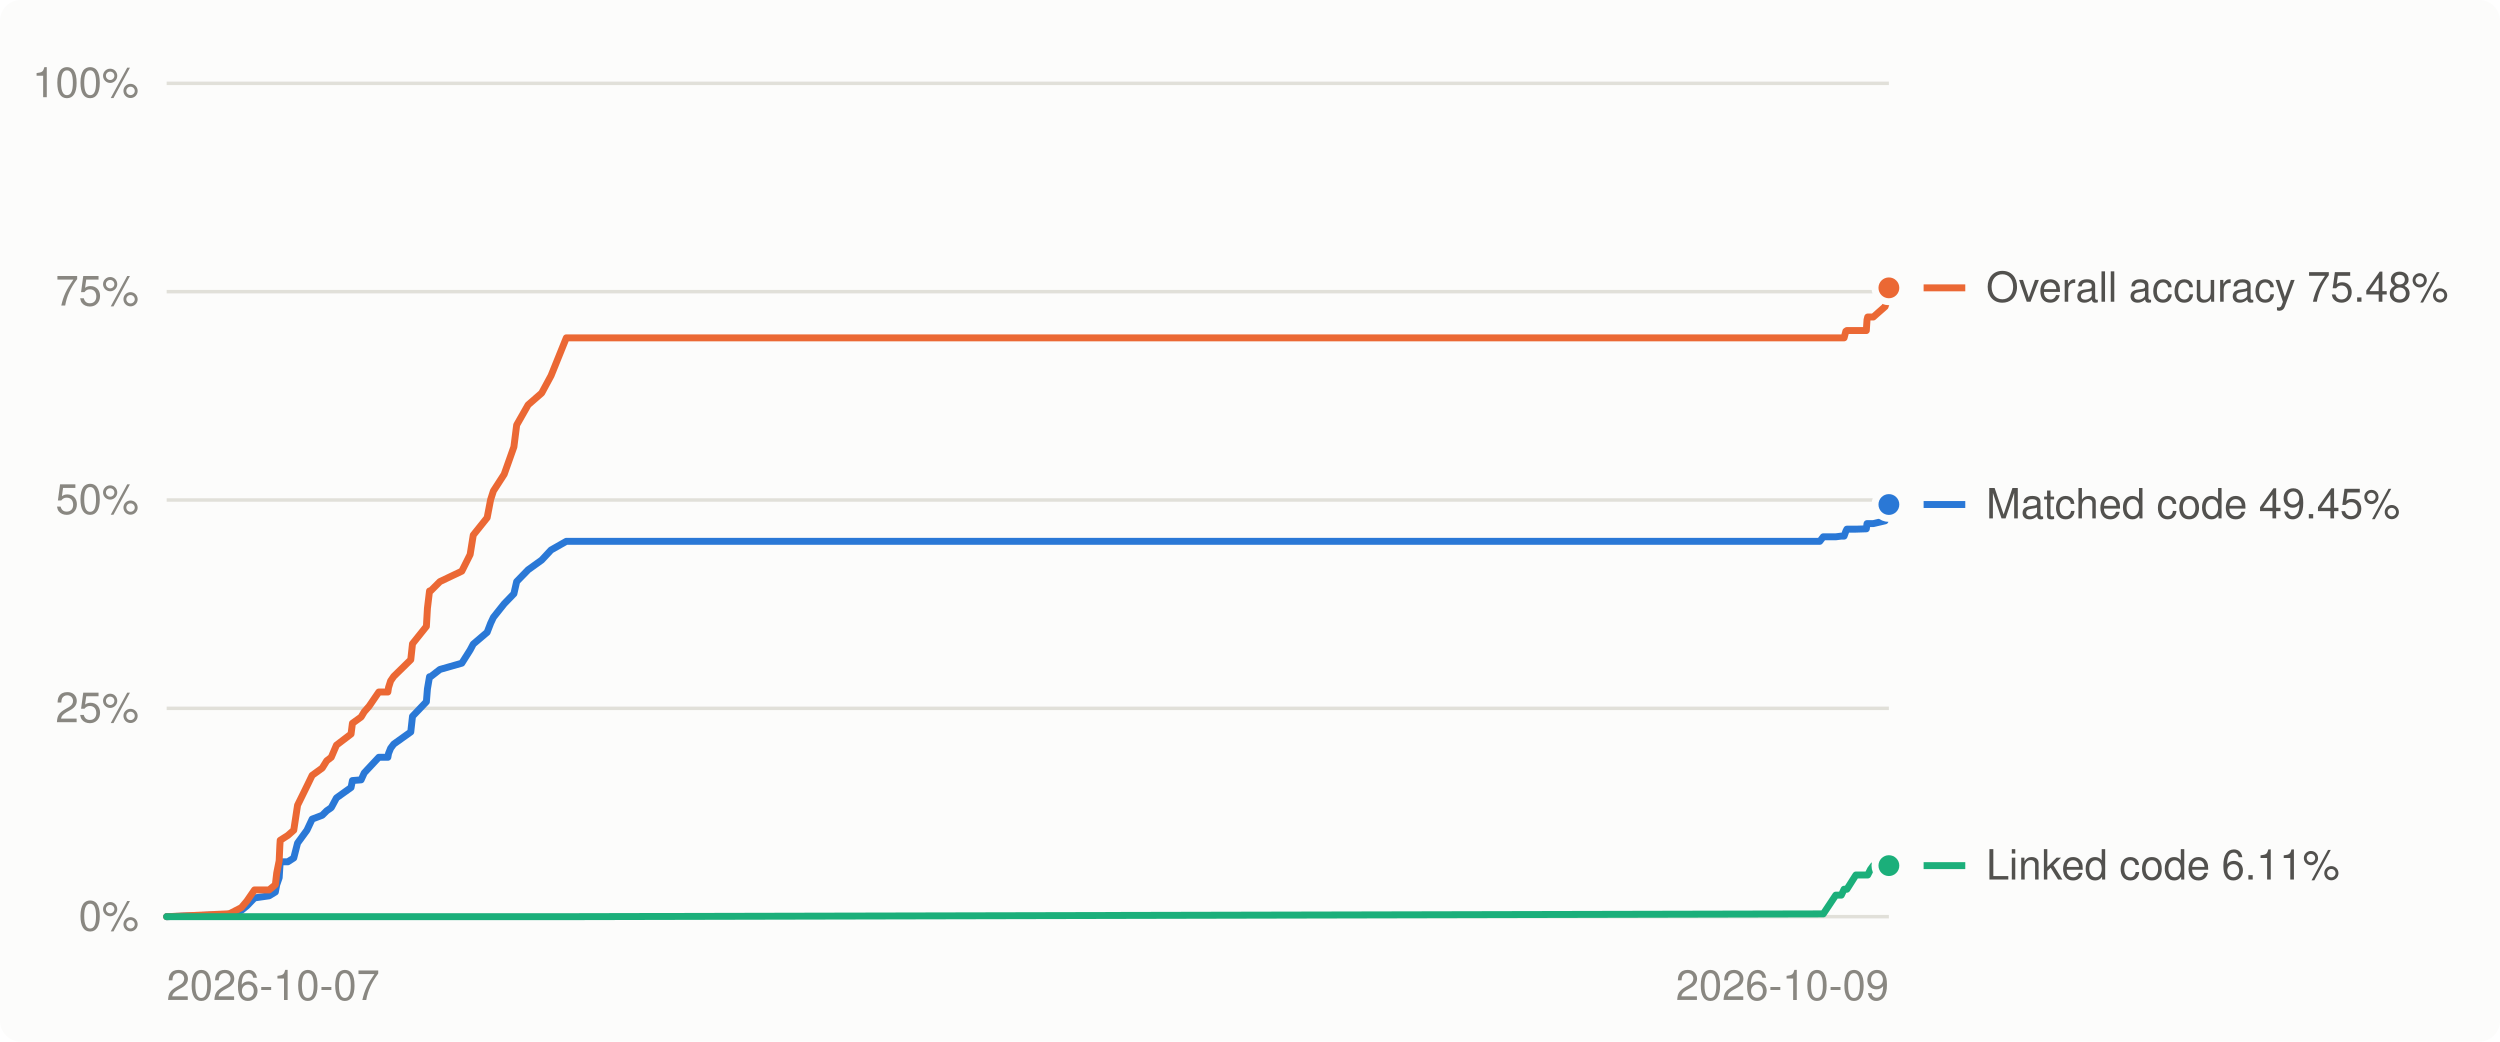
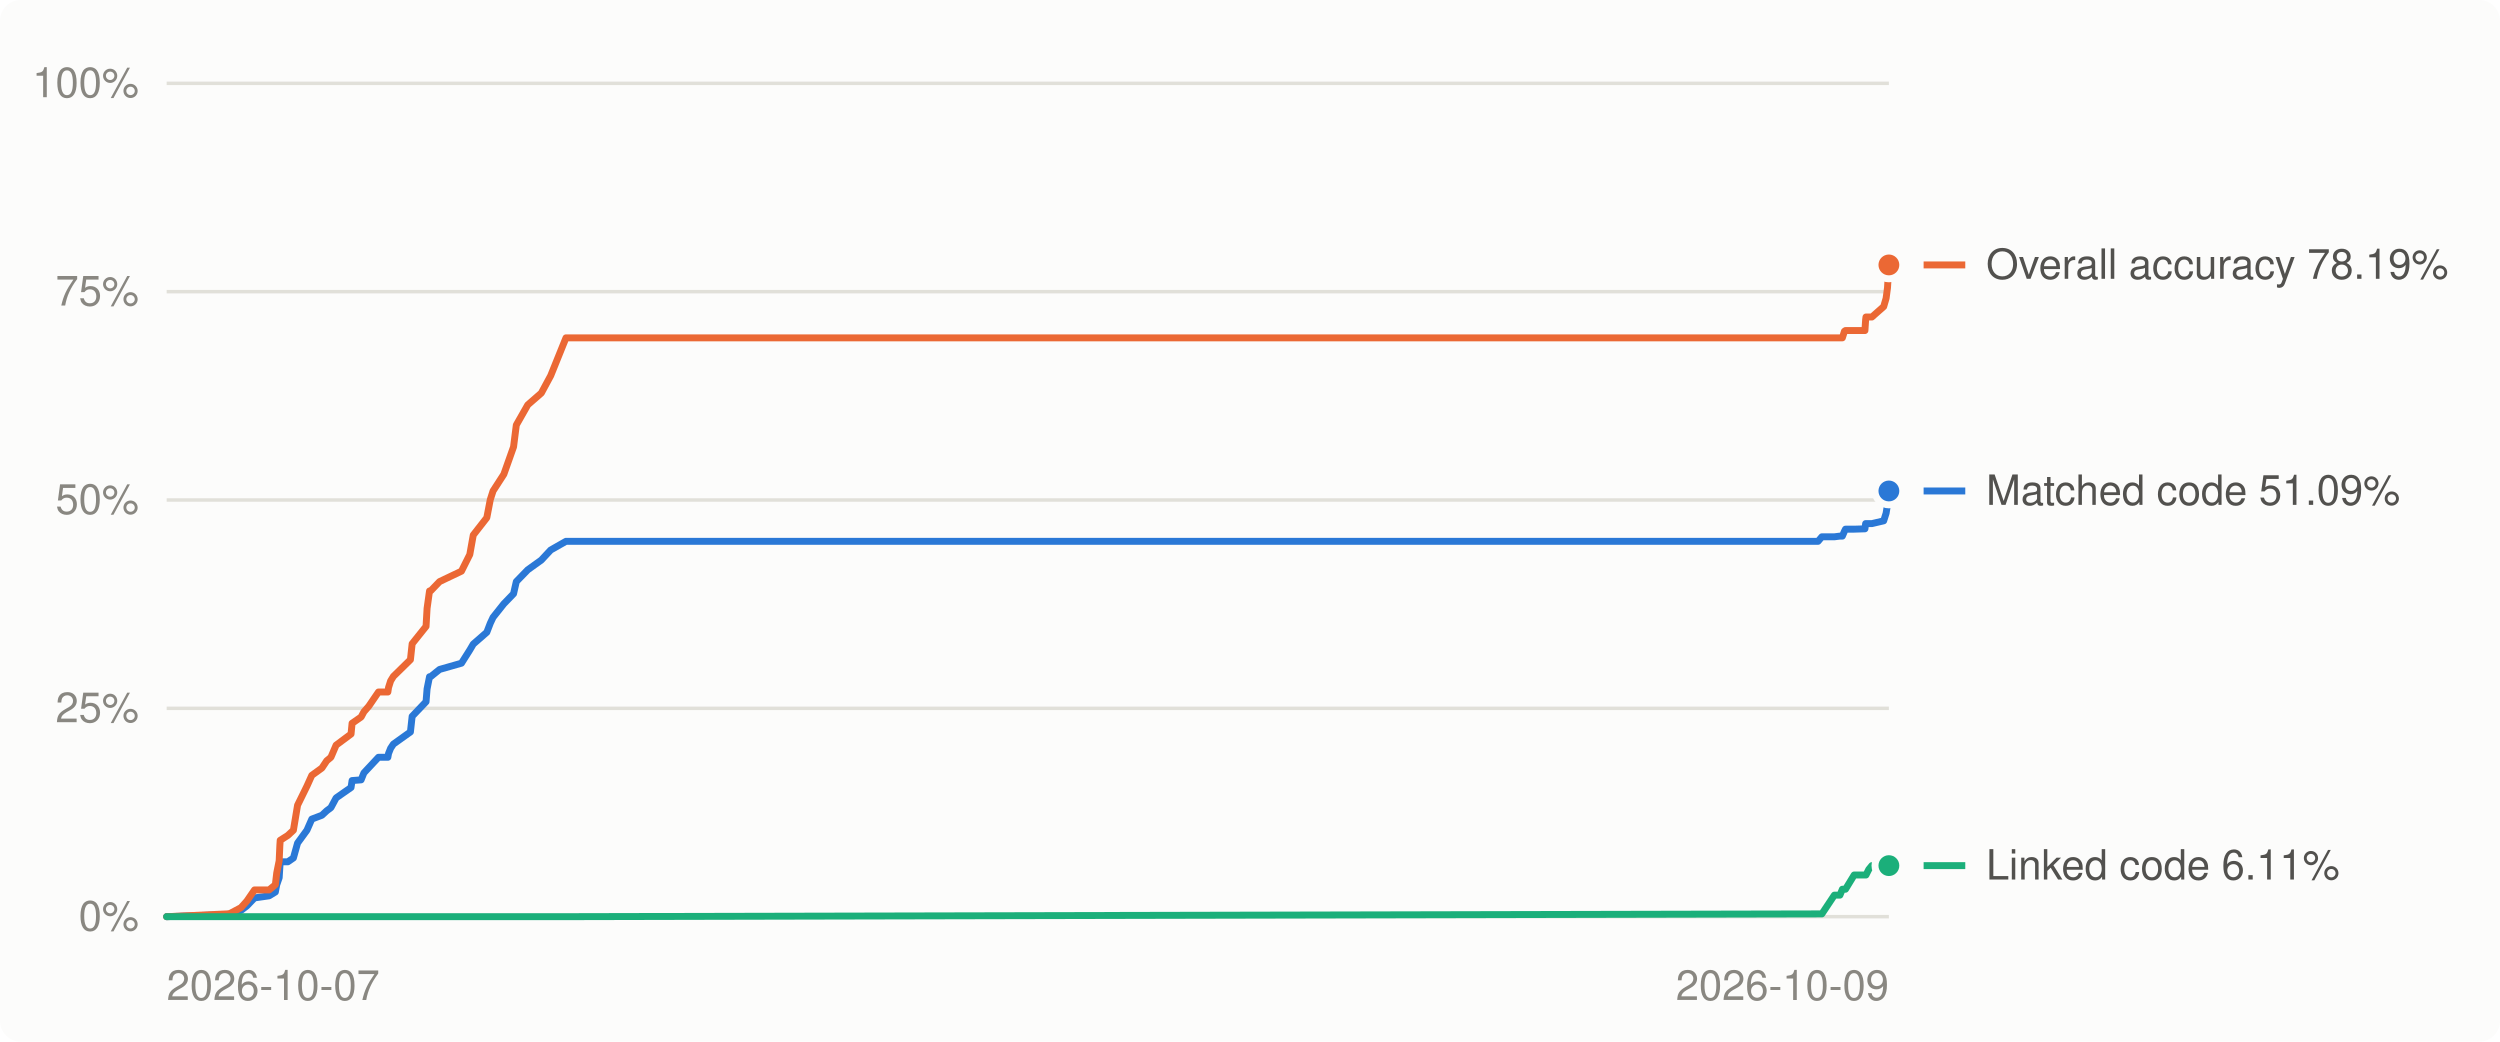
<svg xmlns="http://www.w3.org/2000/svg" viewBox="0 0 720 300" width="720" height="300" role="img" aria-label="Decompilation progress over time">
  <style>
.bg{fill:#fcfcfb}.grid{stroke:#e1e0d9}.muted{fill:#898781}.lbl{fill:#52514e}.ln0{stroke:#2a78d6}.dot0{fill:#2a78d6;stroke:#fcfcfb}.ln1{stroke:#eb6834}.dot1{fill:#eb6834;stroke:#fcfcfb}.ln2{stroke:#1baf7a}.dot2{fill:#1baf7a;stroke:#fcfcfb}
@media (prefers-color-scheme: dark){.bg{fill:#1a1a19}.grid{stroke:#2c2c2a}.muted{fill:#898781}.lbl{fill:#c3c2b7}.ln0{stroke:#3987e5}.dot0{fill:#3987e5;stroke:#1a1a19}.ln1{stroke:#d95926}.dot1{fill:#d95926;stroke:#1a1a19}.ln2{stroke:#199e70}.dot2{fill:#199e70;stroke:#1a1a19}}
text{font:12px -apple-system,BlinkMacSystemFont,'Segoe UI',Helvetica,Arial,sans-serif}
</style>
  <rect class="bg" width="720" height="300" rx="6" />
  <line x1="48" x2="544" y1="264.0" y2="264.0" class="grid" stroke-width="1" />
  <text x="40" y="268.0" class="muted" text-anchor="end">0%</text>
  <line x1="48" x2="544" y1="204.0" y2="204.0" class="grid" stroke-width="1" />
  <text x="40" y="208.0" class="muted" text-anchor="end">25%</text>
  <line x1="48" x2="544" y1="144.0" y2="144.0" class="grid" stroke-width="1" />
  <text x="40" y="148.0" class="muted" text-anchor="end">50%</text>
  <line x1="48" x2="544" y1="84.0" y2="84.0" class="grid" stroke-width="1" />
  <text x="40" y="88.0" class="muted" text-anchor="end">75%</text>
  <line x1="48" x2="544" y1="24.0" y2="24.0" class="grid" stroke-width="1" />
  <text x="40" y="28.0" class="muted" text-anchor="end">100%</text>
  <text class="muted" x="48.0" y="288" text-anchor="start">2026-10-07</text>
  <text class="muted" x="544.0" y="288" text-anchor="end">2026-10-09</text>
-   <polyline points="48.0,264.0 65.4,263.4 66.2,263.3 69.5,262.2 71.1,260.9 73.3,258.6 77.5,258.0 79.3,256.9 79.7,254.8 80.4,252.8 80.6,249.7 80.7,248.2 82.9,248.2 84.6,247.1 85.7,242.8 88.4,239.1 89.9,235.9 92.8,234.8 94.1,233.5 95.4,232.6 96.9,229.8 101.1,226.8 101.5,224.8 104.0,224.6 104.9,222.6 106.3,221.1 109.1,218.1 111.7,218.1 111.9,217.0 112.5,215.5 113.4,214.3 118.3,210.8 118.8,206.3 122.8,202.1 123.1,198.4 123.7,194.9 124.0,194.9 126.7,192.8 133.0,191.0 135.4,187.2 136.3,185.5 140.3,182.1 141.3,179.5 142.1,177.8 145.2,173.9 148.0,171.0 148.8,167.5 152.1,164.1 156.0,161.3 158.7,158.4 163.1,155.9 524.1,155.9 525.1,154.6 528.7,154.6 530.3,154.4 531.1,154.4 531.6,153.0 531.9,152.4 534.5,152.4 537.5,152.3 537.7,150.8 537.9,150.8 538.7,150.8 539.5,150.8 542.9,150.0 543.7,147.8 544.0,145.3" fill="none" class="ln0" stroke-width="2" stroke-linejoin="round" stroke-linecap="round" />
-   <polyline points="48.0,264.0 65.4,263.2 66.2,263.1 69.5,261.4 71.1,259.5 73.3,256.3 77.5,256.3 79.3,254.8 79.7,251.4 80.4,247.9 80.6,243.5 80.7,242.0 82.9,240.6 84.6,239.1 85.7,231.9 88.4,226.4 89.9,223.3 92.8,221.2 94.1,219.1 95.4,218.1 96.9,214.6 101.1,211.4 101.5,208.3 104.0,206.5 104.9,205.0 106.3,203.4 109.1,199.3 111.7,199.3 111.9,198.0 112.5,196.1 113.4,194.8 118.3,190.0 118.8,185.4 122.8,180.4 123.1,175.2 123.7,170.2 124.0,170.2 126.7,167.5 133.0,164.5 135.4,159.7 136.3,154.1 140.3,149.1 141.3,143.9 142.1,141.4 145.2,136.6 148.0,128.7 148.8,122.4 152.1,116.6 156.0,113.2 158.7,108.2 163.1,97.3 524.1,97.3 525.1,97.3 528.7,97.3 530.3,97.3 531.1,97.3 531.6,95.4 531.9,95.2 534.5,95.2 537.5,95.2 537.7,92.1 537.9,91.3 538.7,91.3 539.5,91.3 542.9,88.3 543.7,85.9 544.0,82.9" fill="none" class="ln1" stroke-width="2" stroke-linejoin="round" stroke-linecap="round" />
-   <polyline points="48.0,264.0 65.4,264.0 66.2,264.0 69.5,264.0 71.1,264.0 73.3,264.0 77.5,264.0 79.3,264.0 79.7,264.0 80.4,264.0 80.6,264.0 80.7,264.0 82.9,264.0 84.6,264.0 85.7,264.0 88.4,264.0 89.9,264.0 92.8,264.0 94.1,264.0 95.4,264.0 96.9,264.0 101.1,264.0 101.5,264.0 104.0,264.0 104.9,264.0 106.3,264.0 109.1,264.0 111.7,264.0 111.9,264.0 112.5,264.0 113.4,264.0 118.3,264.0 118.8,264.0 122.8,264.0 123.1,264.0 123.7,264.0 124.0,264.0 126.7,264.0 133.0,264.0 135.4,264.0 136.3,264.0 140.3,264.0 141.3,264.0 142.1,264.0 145.2,264.0 148.0,264.0 148.8,264.0 152.1,264.0 156.0,264.0 158.7,264.0 163.1,264.0 524.1,263.2 525.1,263.2 528.7,257.8 530.3,257.8 531.1,256.1 531.6,256.1 531.9,256.1 534.5,252.0 537.5,252.0 537.7,252.0 537.9,252.0 538.7,250.4 539.5,249.3 542.9,249.3 543.7,249.3 544.0,249.3" fill="none" class="ln2" stroke-width="2" stroke-linejoin="round" stroke-linecap="round" />
-   <circle cx="544.0" cy="145.3" r="4" class="dot0" stroke-width="2" />
-   <circle cx="544.0" cy="82.9" r="4" class="dot1" stroke-width="2" />
+   <polyline points="48.0,264.0 65.4,263.4 66.2,263.3 69.4,262.2 71.1,260.9 73.3,258.6 77.5,258.0 79.3,256.9 79.7,254.8 80.4,252.8 80.6,249.7 80.7,248.2 82.9,248.2 84.5,247.1 85.7,242.8 88.4,239.1 89.8,235.9 92.7,234.8 94.1,233.5 95.3,232.6 96.8,229.8 101.1,226.8 101.4,224.8 104.0,224.6 104.8,222.6 106.2,221.1 109.0,218.1 111.7,218.1 111.9,217.0 112.5,215.5 113.3,214.3 118.2,210.8 118.7,206.3 122.7,202.1 123.0,198.4 123.7,194.9 124.0,194.9 126.6,192.8 132.9,191.0 135.3,187.2 136.3,185.5 140.2,182.1 141.2,179.5 142.0,177.8 145.1,173.9 147.9,171.0 148.7,167.5 152.0,164.1 155.9,161.3 158.6,158.4 163.0,155.9 523.6,155.9 524.7,154.6 528.3,154.6 529.9,154.4 530.6,154.4 531.2,153.0 531.5,152.4 534.0,152.4 537.1,152.3 537.3,150.8 537.4,150.8 538.2,150.8 539.1,150.8 542.5,150.0 543.2,147.8 543.6,145.3 544.0,141.4" fill="none" class="ln0" stroke-width="2" stroke-linejoin="round" stroke-linecap="round" />
+   <polyline points="48.0,264.0 65.4,263.2 66.2,263.1 69.4,261.4 71.1,259.5 73.3,256.3 77.5,256.3 79.3,254.8 79.7,251.4 80.4,247.9 80.6,243.5 80.7,242.0 82.9,240.6 84.5,239.1 85.7,231.9 88.4,226.4 89.8,223.3 92.7,221.2 94.1,219.1 95.3,218.1 96.8,214.6 101.1,211.4 101.4,208.3 104.0,206.5 104.8,205.0 106.2,203.4 109.0,199.3 111.7,199.3 111.9,198.0 112.5,196.1 113.3,194.8 118.2,190.0 118.7,185.4 122.7,180.4 123.0,175.2 123.7,170.2 124.0,170.2 126.6,167.5 132.9,164.5 135.3,159.7 136.3,154.1 140.2,149.1 141.2,143.9 142.0,141.4 145.1,136.6 147.9,128.7 148.7,122.4 152.0,116.6 155.9,113.2 158.6,108.2 163.0,97.3 523.6,97.3 524.7,97.3 528.3,97.3 529.9,97.3 530.6,97.3 531.2,95.4 531.5,95.2 534.0,95.2 537.1,95.2 537.3,92.1 537.4,91.3 538.2,91.3 539.1,91.3 542.5,88.3 543.2,85.9 543.6,82.9 544.0,76.3" fill="none" class="ln1" stroke-width="2" stroke-linejoin="round" stroke-linecap="round" />
+   <polyline points="48.0,264.0 65.4,264.0 66.2,264.0 69.4,264.0 71.1,264.0 73.3,264.0 77.5,264.0 79.3,264.0 79.7,264.0 80.4,264.0 80.6,264.0 80.7,264.0 82.9,264.0 84.5,264.0 85.7,264.0 88.4,264.0 89.8,264.0 92.7,264.0 94.1,264.0 95.3,264.0 96.8,264.0 101.1,264.0 101.4,264.0 104.0,264.0 104.8,264.0 106.2,264.0 109.0,264.0 111.7,264.0 111.9,264.0 112.5,264.0 113.3,264.0 118.2,264.0 118.7,264.0 122.7,264.0 123.0,264.0 123.7,264.0 124.0,264.0 126.6,264.0 132.9,264.0 135.3,264.0 136.3,264.0 140.2,264.0 141.2,264.0 142.0,264.0 145.1,264.0 147.9,264.0 148.7,264.0 152.0,264.0 155.9,264.0 158.6,264.0 163.0,264.0 523.6,263.2 524.7,263.2 528.3,257.8 529.9,257.8 530.6,256.1 531.2,256.1 531.5,256.1 534.0,252.0 537.1,252.0 537.3,252.0 537.4,252.0 538.2,250.4 539.1,249.3 542.5,249.3 543.2,249.3 543.6,249.3 544.0,249.3" fill="none" class="ln2" stroke-width="2" stroke-linejoin="round" stroke-linecap="round" />
+   <circle cx="544.0" cy="141.4" r="4" class="dot0" stroke-width="2" />
+   <circle cx="544.0" cy="76.3" r="4" class="dot1" stroke-width="2" />
  <circle cx="544.0" cy="249.3" r="4" class="dot2" stroke-width="2" />
  <line x1="554" x2="566" y1="249.3" y2="249.3" class="ln2" stroke-width="2" />
  <text class="lbl" x="572" y="253.3">Linked code 6.11%</text>
-   <line x1="554" x2="566" y1="145.3" y2="145.3" class="ln0" stroke-width="2" />
-   <text class="lbl" x="572" y="149.3">Matched code 49.45%</text>
-   <line x1="554" x2="566" y1="82.9" y2="82.9" class="ln1" stroke-width="2" />
-   <text class="lbl" x="572" y="86.9">Overall accuracy 75.48%</text>
+   <line x1="554" x2="566" y1="141.4" y2="141.4" class="ln0" stroke-width="2" />
+   <text class="lbl" x="572" y="145.4">Matched code 51.09%</text>
+   <line x1="554" x2="566" y1="76.3" y2="76.3" class="ln1" stroke-width="2" />
+   <text class="lbl" x="572" y="80.3">Overall accuracy 78.19%</text>
</svg>
